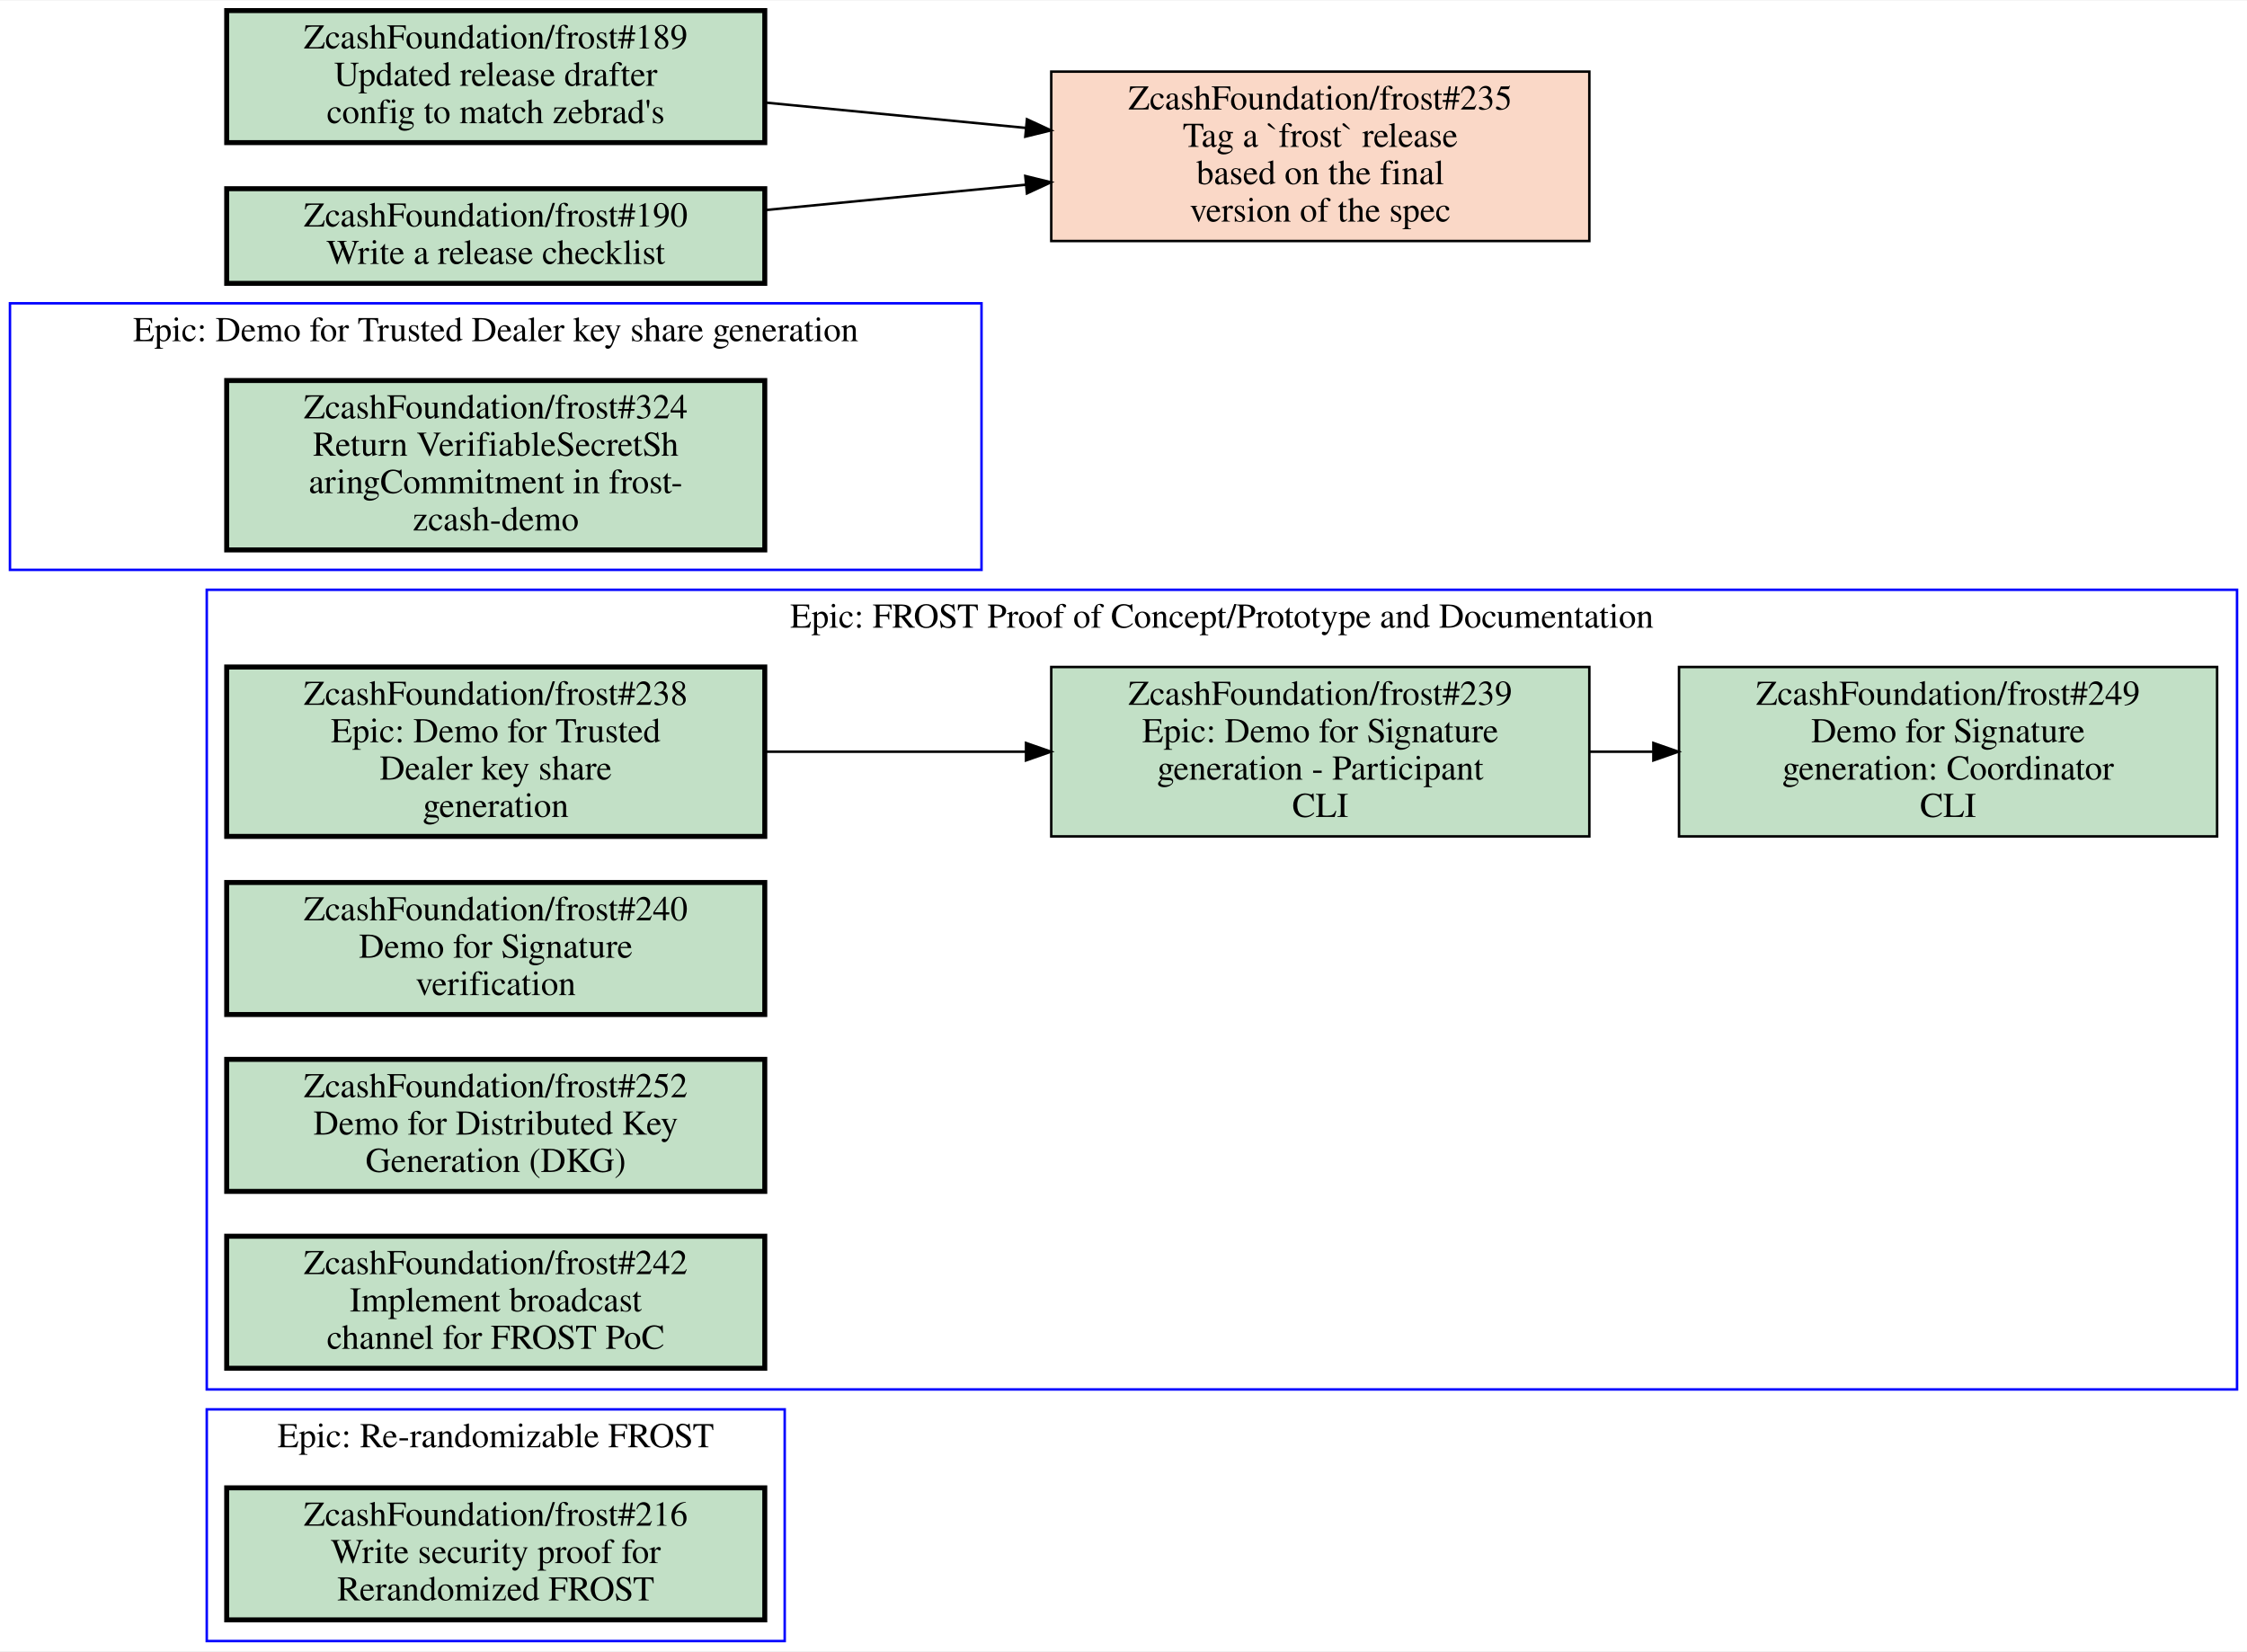
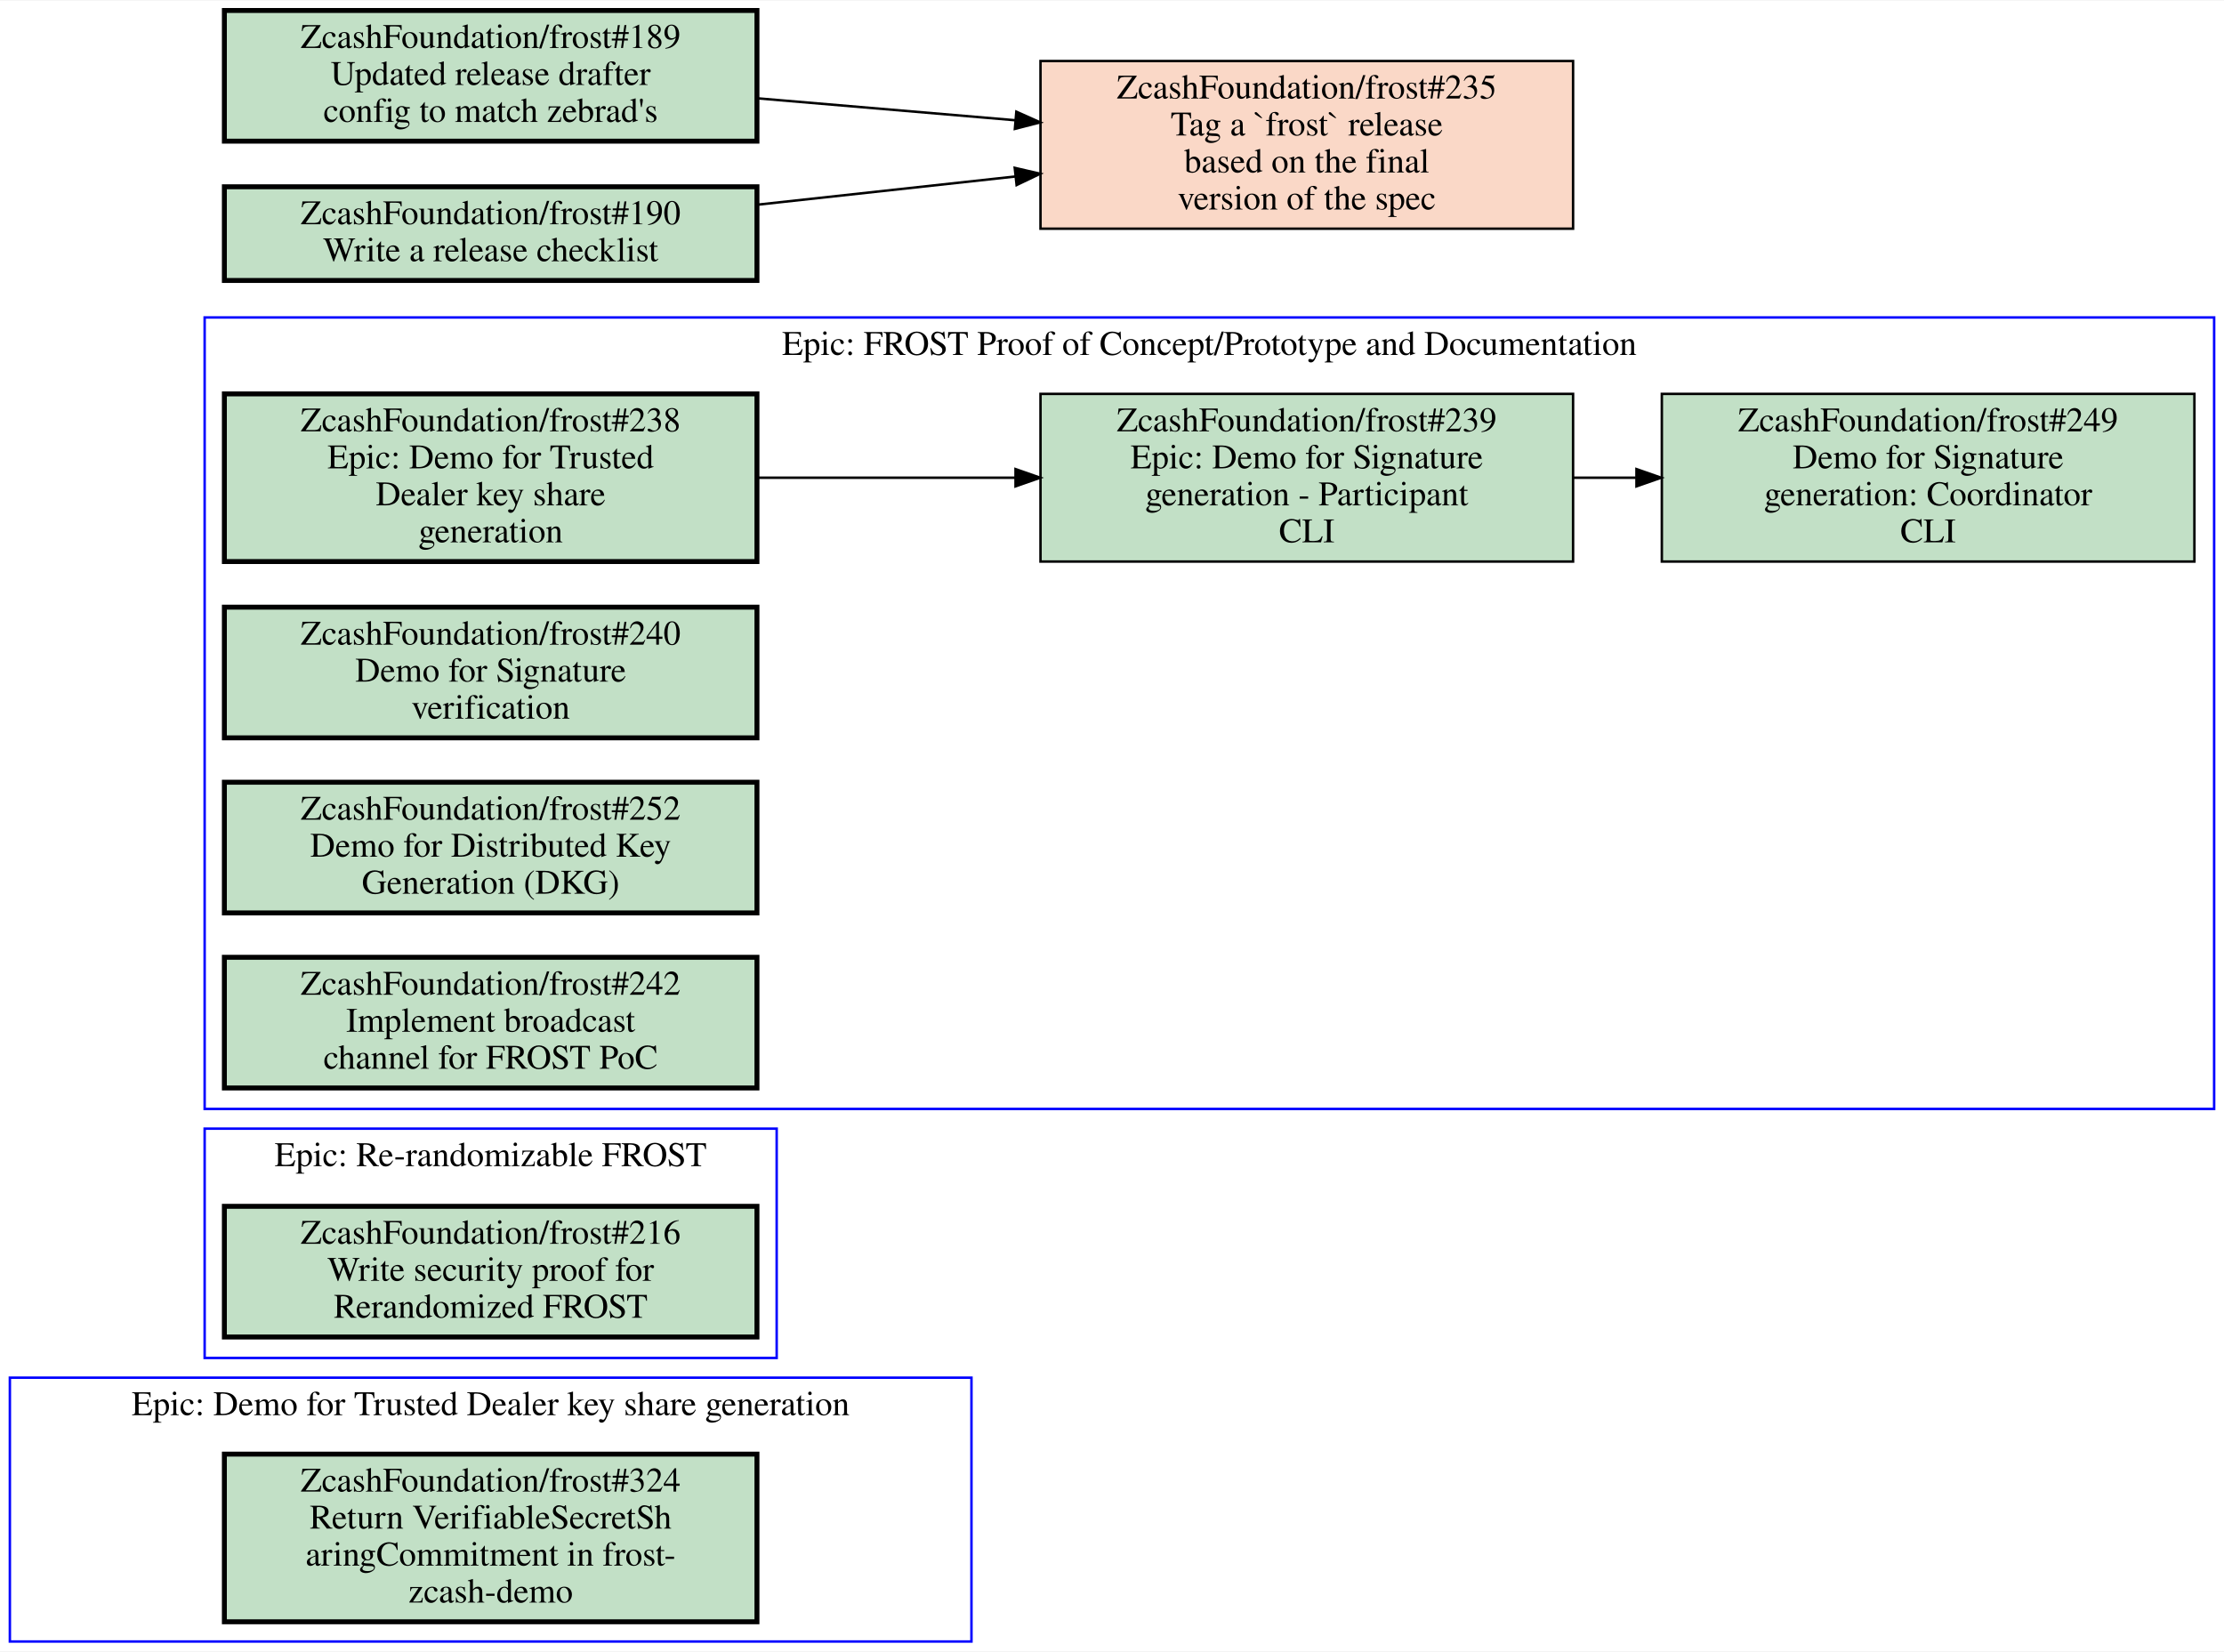
- <svg xmlns="http://www.w3.org/2000/svg" xmlns:xlink="http://www.w3.org/1999/xlink" width="902pt" height="663pt" viewBox="0.00 0.00 902.00 662.50">
-   <g id="graph0" class="graph" transform="scale(1 1) rotate(0) translate(4 658.5)">
-     <polygon fill="white" stroke="transparent" points="-4,4 -4,-658.5 898,-658.5 898,4 -4,4" />
+ <svg xmlns="http://www.w3.org/2000/svg" xmlns:xlink="http://www.w3.org/1999/xlink" width="902pt" height="670pt" viewBox="0.00 0.00 902.00 669.50">
+   <g id="graph0" class="graph" transform="scale(1 1) rotate(0) translate(4 665.5)">
+     <polygon fill="white" stroke="transparent" points="-4,4 -4,-665.5 898,-665.5 898,4 -4,4" />
    <g id="clust1" class="cluster">
-       <polygon fill="none" stroke="blue" points="79,-101 79,-422 894,-422 894,-101 79,-101" />
-       <text text-anchor="middle" x="486.5" y="-406.8" font-family="Times,serif" font-size="14.00">Epic: FROST Proof of Concept/Prototype and Documentation</text>
+       <polygon fill="none" stroke="blue" points="79,-115 79,-208 311,-208 311,-115 79,-115" />
+       <text text-anchor="middle" x="195" y="-192.8" font-family="Times,serif" font-size="14.00">Epic: Re-randomizable FROST</text>
    </g>
    <g id="clust2" class="cluster">
-       <polygon fill="none" stroke="blue" points="79,0 79,-93 311,-93 311,0 79,0" />
-       <text text-anchor="middle" x="195" y="-77.8" font-family="Times,serif" font-size="14.00">Epic: Re-randomizable FROST</text>
+       <polygon fill="none" stroke="blue" points="79,-216 79,-537 894,-537 894,-216 79,-216" />
+       <text text-anchor="middle" x="486.5" y="-521.8" font-family="Times,serif" font-size="14.00">Epic: FROST Proof of Concept/Prototype and Documentation</text>
    </g>
    <g id="clust3" class="cluster">
-       <polygon fill="none" stroke="blue" points="0,-430 0,-537 390,-537 390,-430 0,-430" />
-       <text text-anchor="middle" x="195" y="-521.8" font-family="Times,serif" font-size="14.00">Epic: Demo for Trusted Dealer key share generation</text>
+       <polygon fill="none" stroke="blue" points="0,0 0,-107 390,-107 390,0 0,0" />
+       <text text-anchor="middle" x="195" y="-91.8" font-family="Times,serif" font-size="14.00">Epic: Demo for Trusted Dealer key share generation</text>
    </g>
    <g id="node1" class="node open">
      <g id="a_node1">
-         <a xlink:href="https://github.com/ZcashFoundation/frost/issues/238" xlink:title="ZcashFoundation/frost#238&#10;Epic: Demo for Trusted&#10;Dealer key share&#10;generation" target="_blank">
-           <polygon fill="#c2e0c6" stroke="black" stroke-width="2" points="303,-391 87,-391 87,-323 303,-323 303,-391" />
-           <text text-anchor="middle" x="195" y="-375.8" font-family="Times,serif" font-size="14.00">ZcashFoundation/frost#238</text>
-           <text text-anchor="middle" x="195" y="-360.8" font-family="Times,serif" font-size="14.00">Epic: Demo for Trusted</text>
-           <text text-anchor="middle" x="195" y="-345.8" font-family="Times,serif" font-size="14.00">Dealer key share</text>
-           <text text-anchor="middle" x="195" y="-330.8" font-family="Times,serif" font-size="14.00">generation</text>
+         <a xlink:href="https://github.com/ZcashFoundation/frost/issues/216" xlink:title="ZcashFoundation/frost#216&#10;Write security proof for&#10;Rerandomized FROST" target="_blank">
+           <polygon fill="#c2e0c6" stroke="black" stroke-width="2" points="303,-176.5 87,-176.5 87,-123.5 303,-123.5 303,-176.5" />
+           <text text-anchor="middle" x="195" y="-161.3" font-family="Times,serif" font-size="14.00">ZcashFoundation/frost#216</text>
+           <text text-anchor="middle" x="195" y="-146.3" font-family="Times,serif" font-size="14.00">Write security proof for</text>
+           <text text-anchor="middle" x="195" y="-131.3" font-family="Times,serif" font-size="14.00">Rerandomized FROST</text>
        </a>
      </g>
    </g>
    <g id="node2" class="node open">
      <g id="a_node2">
+         <a xlink:href="https://github.com/ZcashFoundation/frost/issues/238" xlink:title="ZcashFoundation/frost#238&#10;Epic: Demo for Trusted&#10;Dealer key share&#10;generation" target="_blank">
+           <polygon fill="#c2e0c6" stroke="black" stroke-width="2" points="303,-506 87,-506 87,-438 303,-438 303,-506" />
+           <text text-anchor="middle" x="195" y="-490.8" font-family="Times,serif" font-size="14.00">ZcashFoundation/frost#238</text>
+           <text text-anchor="middle" x="195" y="-475.8" font-family="Times,serif" font-size="14.00">Epic: Demo for Trusted</text>
+           <text text-anchor="middle" x="195" y="-460.8" font-family="Times,serif" font-size="14.00">Dealer key share</text>
+           <text text-anchor="middle" x="195" y="-445.8" font-family="Times,serif" font-size="14.00">generation</text>
+         </a>
+       </g>
+     </g>
+     <g id="node3" class="node open">
+       <g id="a_node3">
        <a xlink:href="https://github.com/ZcashFoundation/frost/issues/239" xlink:title="ZcashFoundation/frost#239&#10;Epic: Demo for Signature&#10;generation - Participant&#10;CLI" target="_blank">
-           <polygon fill="#c2e0c6" stroke="black" points="634,-391 418,-391 418,-323 634,-323 634,-391" />
-           <text text-anchor="middle" x="526" y="-375.8" font-family="Times,serif" font-size="14.00">ZcashFoundation/frost#239</text>
-           <text text-anchor="middle" x="526" y="-360.8" font-family="Times,serif" font-size="14.00">Epic: Demo for Signature</text>
-           <text text-anchor="middle" x="526" y="-345.8" font-family="Times,serif" font-size="14.00">generation - Participant</text>
-           <text text-anchor="middle" x="526" y="-330.8" font-family="Times,serif" font-size="14.00">CLI</text>
+           <polygon fill="#c2e0c6" stroke="black" points="634,-506 418,-506 418,-438 634,-438 634,-506" />
+           <text text-anchor="middle" x="526" y="-490.8" font-family="Times,serif" font-size="14.00">ZcashFoundation/frost#239</text>
+           <text text-anchor="middle" x="526" y="-475.8" font-family="Times,serif" font-size="14.00">Epic: Demo for Signature</text>
+           <text text-anchor="middle" x="526" y="-460.8" font-family="Times,serif" font-size="14.00">generation - Participant</text>
+           <text text-anchor="middle" x="526" y="-445.8" font-family="Times,serif" font-size="14.00">CLI</text>
        </a>
      </g>
    </g>
    <g id="edge1" class="edge">
-       <path fill="none" stroke="black" d="M303.27,-357C336.72,-357 373.78,-357 407.87,-357" />
-       <polygon fill="black" stroke="black" points="407.87,-360.5 417.87,-357 407.87,-353.5 407.87,-360.5" />
+       <path fill="none" stroke="black" d="M303.27,-472C336.72,-472 373.78,-472 407.87,-472" />
+       <polygon fill="black" stroke="black" points="407.87,-475.5 417.87,-472 407.87,-468.5 407.87,-475.5" />
    </g>
-     <g id="node3" class="node open">
-       <g id="a_node3">
+     <g id="node4" class="node open">
+       <g id="a_node4">
        <a xlink:href="https://github.com/ZcashFoundation/frost/issues/249" xlink:title="ZcashFoundation/frost#249&#10;Demo for Signature&#10;generation: Coordinator&#10;CLI" target="_blank">
-           <polygon fill="#c2e0c6" stroke="black" points="886,-391 670,-391 670,-323 886,-323 886,-391" />
-           <text text-anchor="middle" x="778" y="-375.8" font-family="Times,serif" font-size="14.00">ZcashFoundation/frost#249</text>
-           <text text-anchor="middle" x="778" y="-360.8" font-family="Times,serif" font-size="14.00">Demo for Signature</text>
-           <text text-anchor="middle" x="778" y="-345.8" font-family="Times,serif" font-size="14.00">generation: Coordinator</text>
-           <text text-anchor="middle" x="778" y="-330.8" font-family="Times,serif" font-size="14.00">CLI</text>
+           <polygon fill="#c2e0c6" stroke="black" points="886,-506 670,-506 670,-438 886,-438 886,-506" />
+           <text text-anchor="middle" x="778" y="-490.8" font-family="Times,serif" font-size="14.00">ZcashFoundation/frost#249</text>
+           <text text-anchor="middle" x="778" y="-475.8" font-family="Times,serif" font-size="14.00">Demo for Signature</text>
+           <text text-anchor="middle" x="778" y="-460.8" font-family="Times,serif" font-size="14.00">generation: Coordinator</text>
+           <text text-anchor="middle" x="778" y="-445.8" font-family="Times,serif" font-size="14.00">CLI</text>
        </a>
      </g>
    </g>
    <g id="edge2" class="edge">
-       <path fill="none" stroke="black" d="M634.11,-357C642.5,-357 650.99,-357 659.44,-357" />
-       <polygon fill="black" stroke="black" points="659.71,-360.5 669.71,-357 659.71,-353.5 659.71,-360.5" />
-     </g>
-     <g id="node4" class="node open">
-       <g id="a_node4">
-         <a xlink:href="https://github.com/ZcashFoundation/frost/issues/240" xlink:title="ZcashFoundation/frost#240&#10;Demo for Signature&#10;verification" target="_blank">
-           <polygon fill="#c2e0c6" stroke="black" stroke-width="2" points="303,-304.5 87,-304.5 87,-251.5 303,-251.5 303,-304.5" />
-           <text text-anchor="middle" x="195" y="-289.3" font-family="Times,serif" font-size="14.00">ZcashFoundation/frost#240</text>
-           <text text-anchor="middle" x="195" y="-274.3" font-family="Times,serif" font-size="14.00">Demo for Signature</text>
-           <text text-anchor="middle" x="195" y="-259.3" font-family="Times,serif" font-size="14.00">verification</text>
-         </a>
-       </g>
+       <path fill="none" stroke="black" d="M634.11,-472C642.5,-472 650.99,-472 659.44,-472" />
+       <polygon fill="black" stroke="black" points="659.71,-475.5 669.71,-472 659.71,-468.5 659.71,-475.5" />
    </g>
    <g id="node5" class="node open">
      <g id="a_node5">
-         <a xlink:href="https://github.com/ZcashFoundation/frost/issues/252" xlink:title="ZcashFoundation/frost#252&#10;Demo for Distributed Key&#10;Generation (DKG)" target="_blank">
-           <polygon fill="#c2e0c6" stroke="black" stroke-width="2" points="303,-233.5 87,-233.5 87,-180.5 303,-180.5 303,-233.5" />
-           <text text-anchor="middle" x="195" y="-218.3" font-family="Times,serif" font-size="14.00">ZcashFoundation/frost#252</text>
-           <text text-anchor="middle" x="195" y="-203.3" font-family="Times,serif" font-size="14.00">Demo for Distributed Key</text>
-           <text text-anchor="middle" x="195" y="-188.3" font-family="Times,serif" font-size="14.00">Generation (DKG)</text>
+         <a xlink:href="https://github.com/ZcashFoundation/frost/issues/240" xlink:title="ZcashFoundation/frost#240&#10;Demo for Signature&#10;verification" target="_blank">
+           <polygon fill="#c2e0c6" stroke="black" stroke-width="2" points="303,-419.5 87,-419.5 87,-366.5 303,-366.5 303,-419.5" />
+           <text text-anchor="middle" x="195" y="-404.3" font-family="Times,serif" font-size="14.00">ZcashFoundation/frost#240</text>
+           <text text-anchor="middle" x="195" y="-389.3" font-family="Times,serif" font-size="14.00">Demo for Signature</text>
+           <text text-anchor="middle" x="195" y="-374.3" font-family="Times,serif" font-size="14.00">verification</text>
        </a>
      </g>
    </g>
    <g id="node6" class="node open">
      <g id="a_node6">
-         <a xlink:href="https://github.com/ZcashFoundation/frost/issues/242" xlink:title="ZcashFoundation/frost#242&#10;Implement broadcast&#10;channel for FROST PoC" target="_blank">
-           <polygon fill="#c2e0c6" stroke="black" stroke-width="2" points="303,-162.5 87,-162.5 87,-109.5 303,-109.5 303,-162.5" />
-           <text text-anchor="middle" x="195" y="-147.3" font-family="Times,serif" font-size="14.00">ZcashFoundation/frost#242</text>
-           <text text-anchor="middle" x="195" y="-132.3" font-family="Times,serif" font-size="14.00">Implement broadcast</text>
-           <text text-anchor="middle" x="195" y="-117.3" font-family="Times,serif" font-size="14.00">channel for FROST PoC</text>
+         <a xlink:href="https://github.com/ZcashFoundation/frost/issues/252" xlink:title="ZcashFoundation/frost#252&#10;Demo for Distributed Key&#10;Generation (DKG)" target="_blank">
+           <polygon fill="#c2e0c6" stroke="black" stroke-width="2" points="303,-348.5 87,-348.5 87,-295.5 303,-295.5 303,-348.5" />
+           <text text-anchor="middle" x="195" y="-333.3" font-family="Times,serif" font-size="14.00">ZcashFoundation/frost#252</text>
+           <text text-anchor="middle" x="195" y="-318.3" font-family="Times,serif" font-size="14.00">Demo for Distributed Key</text>
+           <text text-anchor="middle" x="195" y="-303.3" font-family="Times,serif" font-size="14.00">Generation (DKG)</text>
        </a>
      </g>
    </g>
    <g id="node7" class="node open">
      <g id="a_node7">
-         <a xlink:href="https://github.com/ZcashFoundation/frost/issues/216" xlink:title="ZcashFoundation/frost#216&#10;Write security proof for&#10;Rerandomized FROST" target="_blank">
-           <polygon fill="#c2e0c6" stroke="black" stroke-width="2" points="303,-61.5 87,-61.5 87,-8.5 303,-8.5 303,-61.5" />
-           <text text-anchor="middle" x="195" y="-46.3" font-family="Times,serif" font-size="14.00">ZcashFoundation/frost#216</text>
-           <text text-anchor="middle" x="195" y="-31.3" font-family="Times,serif" font-size="14.00">Write security proof for</text>
-           <text text-anchor="middle" x="195" y="-16.3" font-family="Times,serif" font-size="14.00">Rerandomized FROST</text>
+         <a xlink:href="https://github.com/ZcashFoundation/frost/issues/242" xlink:title="ZcashFoundation/frost#242&#10;Implement broadcast&#10;channel for FROST PoC" target="_blank">
+           <polygon fill="#c2e0c6" stroke="black" stroke-width="2" points="303,-277.5 87,-277.5 87,-224.5 303,-224.5 303,-277.5" />
+           <text text-anchor="middle" x="195" y="-262.3" font-family="Times,serif" font-size="14.00">ZcashFoundation/frost#242</text>
+           <text text-anchor="middle" x="195" y="-247.3" font-family="Times,serif" font-size="14.00">Implement broadcast</text>
+           <text text-anchor="middle" x="195" y="-232.3" font-family="Times,serif" font-size="14.00">channel for FROST PoC</text>
        </a>
      </g>
    </g>
    <g id="node8" class="node open">
      <g id="a_node8">
        <a xlink:href="https://github.com/ZcashFoundation/frost/issues/324" xlink:title="ZcashFoundation/frost#324&#10;Return VerifiableSecretSh&#10;aringCommitment in frost-&#10;zcash-demo" target="_blank">
-           <polygon fill="#c2e0c6" stroke="black" stroke-width="2" points="303,-506 87,-506 87,-438 303,-438 303,-506" />
-           <text text-anchor="middle" x="195" y="-490.8" font-family="Times,serif" font-size="14.00">ZcashFoundation/frost#324</text>
-           <text text-anchor="middle" x="195" y="-475.8" font-family="Times,serif" font-size="14.00">Return VerifiableSecretSh</text>
-           <text text-anchor="middle" x="195" y="-460.8" font-family="Times,serif" font-size="14.00">aringCommitment in frost-</text>
-           <text text-anchor="middle" x="195" y="-445.8" font-family="Times,serif" font-size="14.00">zcash-demo</text>
+           <polygon fill="#c2e0c6" stroke="black" stroke-width="2" points="303,-76 87,-76 87,-8 303,-8 303,-76" />
+           <text text-anchor="middle" x="195" y="-60.8" font-family="Times,serif" font-size="14.00">ZcashFoundation/frost#324</text>
+           <text text-anchor="middle" x="195" y="-45.8" font-family="Times,serif" font-size="14.00">Return VerifiableSecretSh</text>
+           <text text-anchor="middle" x="195" y="-30.8" font-family="Times,serif" font-size="14.00">aringCommitment in frost-</text>
+           <text text-anchor="middle" x="195" y="-15.8" font-family="Times,serif" font-size="14.00">zcash-demo</text>
        </a>
      </g>
    </g>
    <g id="node9" class="node closed">
      <g id="a_node9">
        <a xlink:href="https://github.com/ZcashFoundation/frost/issues/235" xlink:title="ZcashFoundation/frost#235&#10;Tag a `frost` release&#10;based on the final&#10;version of the spec" target="_blank">
-           <polygon fill="#fad8c7" stroke="black" points="634,-630 418,-630 418,-562 634,-562 634,-630" />
-           <text text-anchor="middle" x="526" y="-614.8" font-family="Times,serif" font-size="14.00">ZcashFoundation/frost#235</text>
-           <text text-anchor="middle" x="526" y="-599.8" font-family="Times,serif" font-size="14.00">Tag a `frost` release</text>
-           <text text-anchor="middle" x="526" y="-584.8" font-family="Times,serif" font-size="14.00">based on the final</text>
-           <text text-anchor="middle" x="526" y="-569.8" font-family="Times,serif" font-size="14.00">version of the spec</text>
+           <polygon fill="#fad8c7" stroke="black" points="634,-641 418,-641 418,-573 634,-573 634,-641" />
+           <text text-anchor="middle" x="526" y="-625.8" font-family="Times,serif" font-size="14.00">ZcashFoundation/frost#235</text>
+           <text text-anchor="middle" x="526" y="-610.8" font-family="Times,serif" font-size="14.00">Tag a `frost` release</text>
+           <text text-anchor="middle" x="526" y="-595.8" font-family="Times,serif" font-size="14.00">based on the final</text>
+           <text text-anchor="middle" x="526" y="-580.8" font-family="Times,serif" font-size="14.00">version of the spec</text>
        </a>
      </g>
    </g>
    <g id="node10" class="node open">
      <g id="a_node10">
        <a xlink:href="https://github.com/ZcashFoundation/frost/issues/189" xlink:title="ZcashFoundation/frost#189&#10;Updated release drafter&#10;config to match zebrad's" target="_blank">
-           <polygon fill="#c2e0c6" stroke="black" stroke-width="2" points="303,-654.5 87,-654.5 87,-601.5 303,-601.5 303,-654.5" />
-           <text text-anchor="middle" x="195" y="-639.3" font-family="Times,serif" font-size="14.00">ZcashFoundation/frost#189</text>
-           <text text-anchor="middle" x="195" y="-624.3" font-family="Times,serif" font-size="14.00">Updated release drafter</text>
-           <text text-anchor="middle" x="195" y="-609.3" font-family="Times,serif" font-size="14.00">config to match zebrad's</text>
+           <polygon fill="#c2e0c6" stroke="black" stroke-width="2" points="303,-661.5 87,-661.5 87,-608.5 303,-608.5 303,-661.5" />
+           <text text-anchor="middle" x="195" y="-646.3" font-family="Times,serif" font-size="14.00">ZcashFoundation/frost#189</text>
+           <text text-anchor="middle" x="195" y="-631.3" font-family="Times,serif" font-size="14.00">Updated release drafter</text>
+           <text text-anchor="middle" x="195" y="-616.3" font-family="Times,serif" font-size="14.00">config to match zebrad's</text>
        </a>
      </g>
    </g>
    <g id="edge3" class="edge">
-       <path fill="none" stroke="black" d="M303.27,-617.57C336.72,-614.31 373.78,-610.71 407.87,-607.39" />
-       <polygon fill="black" stroke="black" points="408.25,-610.87 417.87,-606.42 407.58,-603.9 408.25,-610.87" />
+       <path fill="none" stroke="black" d="M303.27,-625.87C336.72,-623.02 373.78,-619.87 407.87,-616.97" />
+       <polygon fill="black" stroke="black" points="408.2,-620.45 417.87,-616.12 407.61,-613.48 408.2,-620.45" />
    </g>
    <g id="node11" class="node open">
      <g id="a_node11">
        <a xlink:href="https://github.com/ZcashFoundation/frost/issues/190" xlink:title="ZcashFoundation/frost#190&#10;Write a release checklist" target="_blank">
-           <polygon fill="#c2e0c6" stroke="black" stroke-width="2" points="303,-583 87,-583 87,-545 303,-545 303,-583" />
-           <text text-anchor="middle" x="195" y="-567.8" font-family="Times,serif" font-size="14.00">ZcashFoundation/frost#190</text>
-           <text text-anchor="middle" x="195" y="-552.8" font-family="Times,serif" font-size="14.00">Write a release checklist</text>
+           <polygon fill="#c2e0c6" stroke="black" stroke-width="2" points="303,-590 87,-590 87,-552 303,-552 303,-590" />
+           <text text-anchor="middle" x="195" y="-574.8" font-family="Times,serif" font-size="14.00">ZcashFoundation/frost#190</text>
+           <text text-anchor="middle" x="195" y="-559.8" font-family="Times,serif" font-size="14.00">Write a release checklist</text>
        </a>
      </g>
    </g>
    <g id="edge4" class="edge">
-       <path fill="none" stroke="black" d="M303.27,-574.43C336.72,-577.69 373.78,-581.29 407.87,-584.61" />
-       <polygon fill="black" stroke="black" points="407.58,-588.1 417.87,-585.58 408.25,-581.13 407.58,-588.1" />
+       <path fill="none" stroke="black" d="M303.27,-582.74C336.72,-586.4 373.78,-590.45 407.87,-594.18" />
+       <polygon fill="black" stroke="black" points="407.55,-597.67 417.87,-595.28 408.31,-590.71 407.55,-597.67" />
    </g>
  </g>
</svg>
